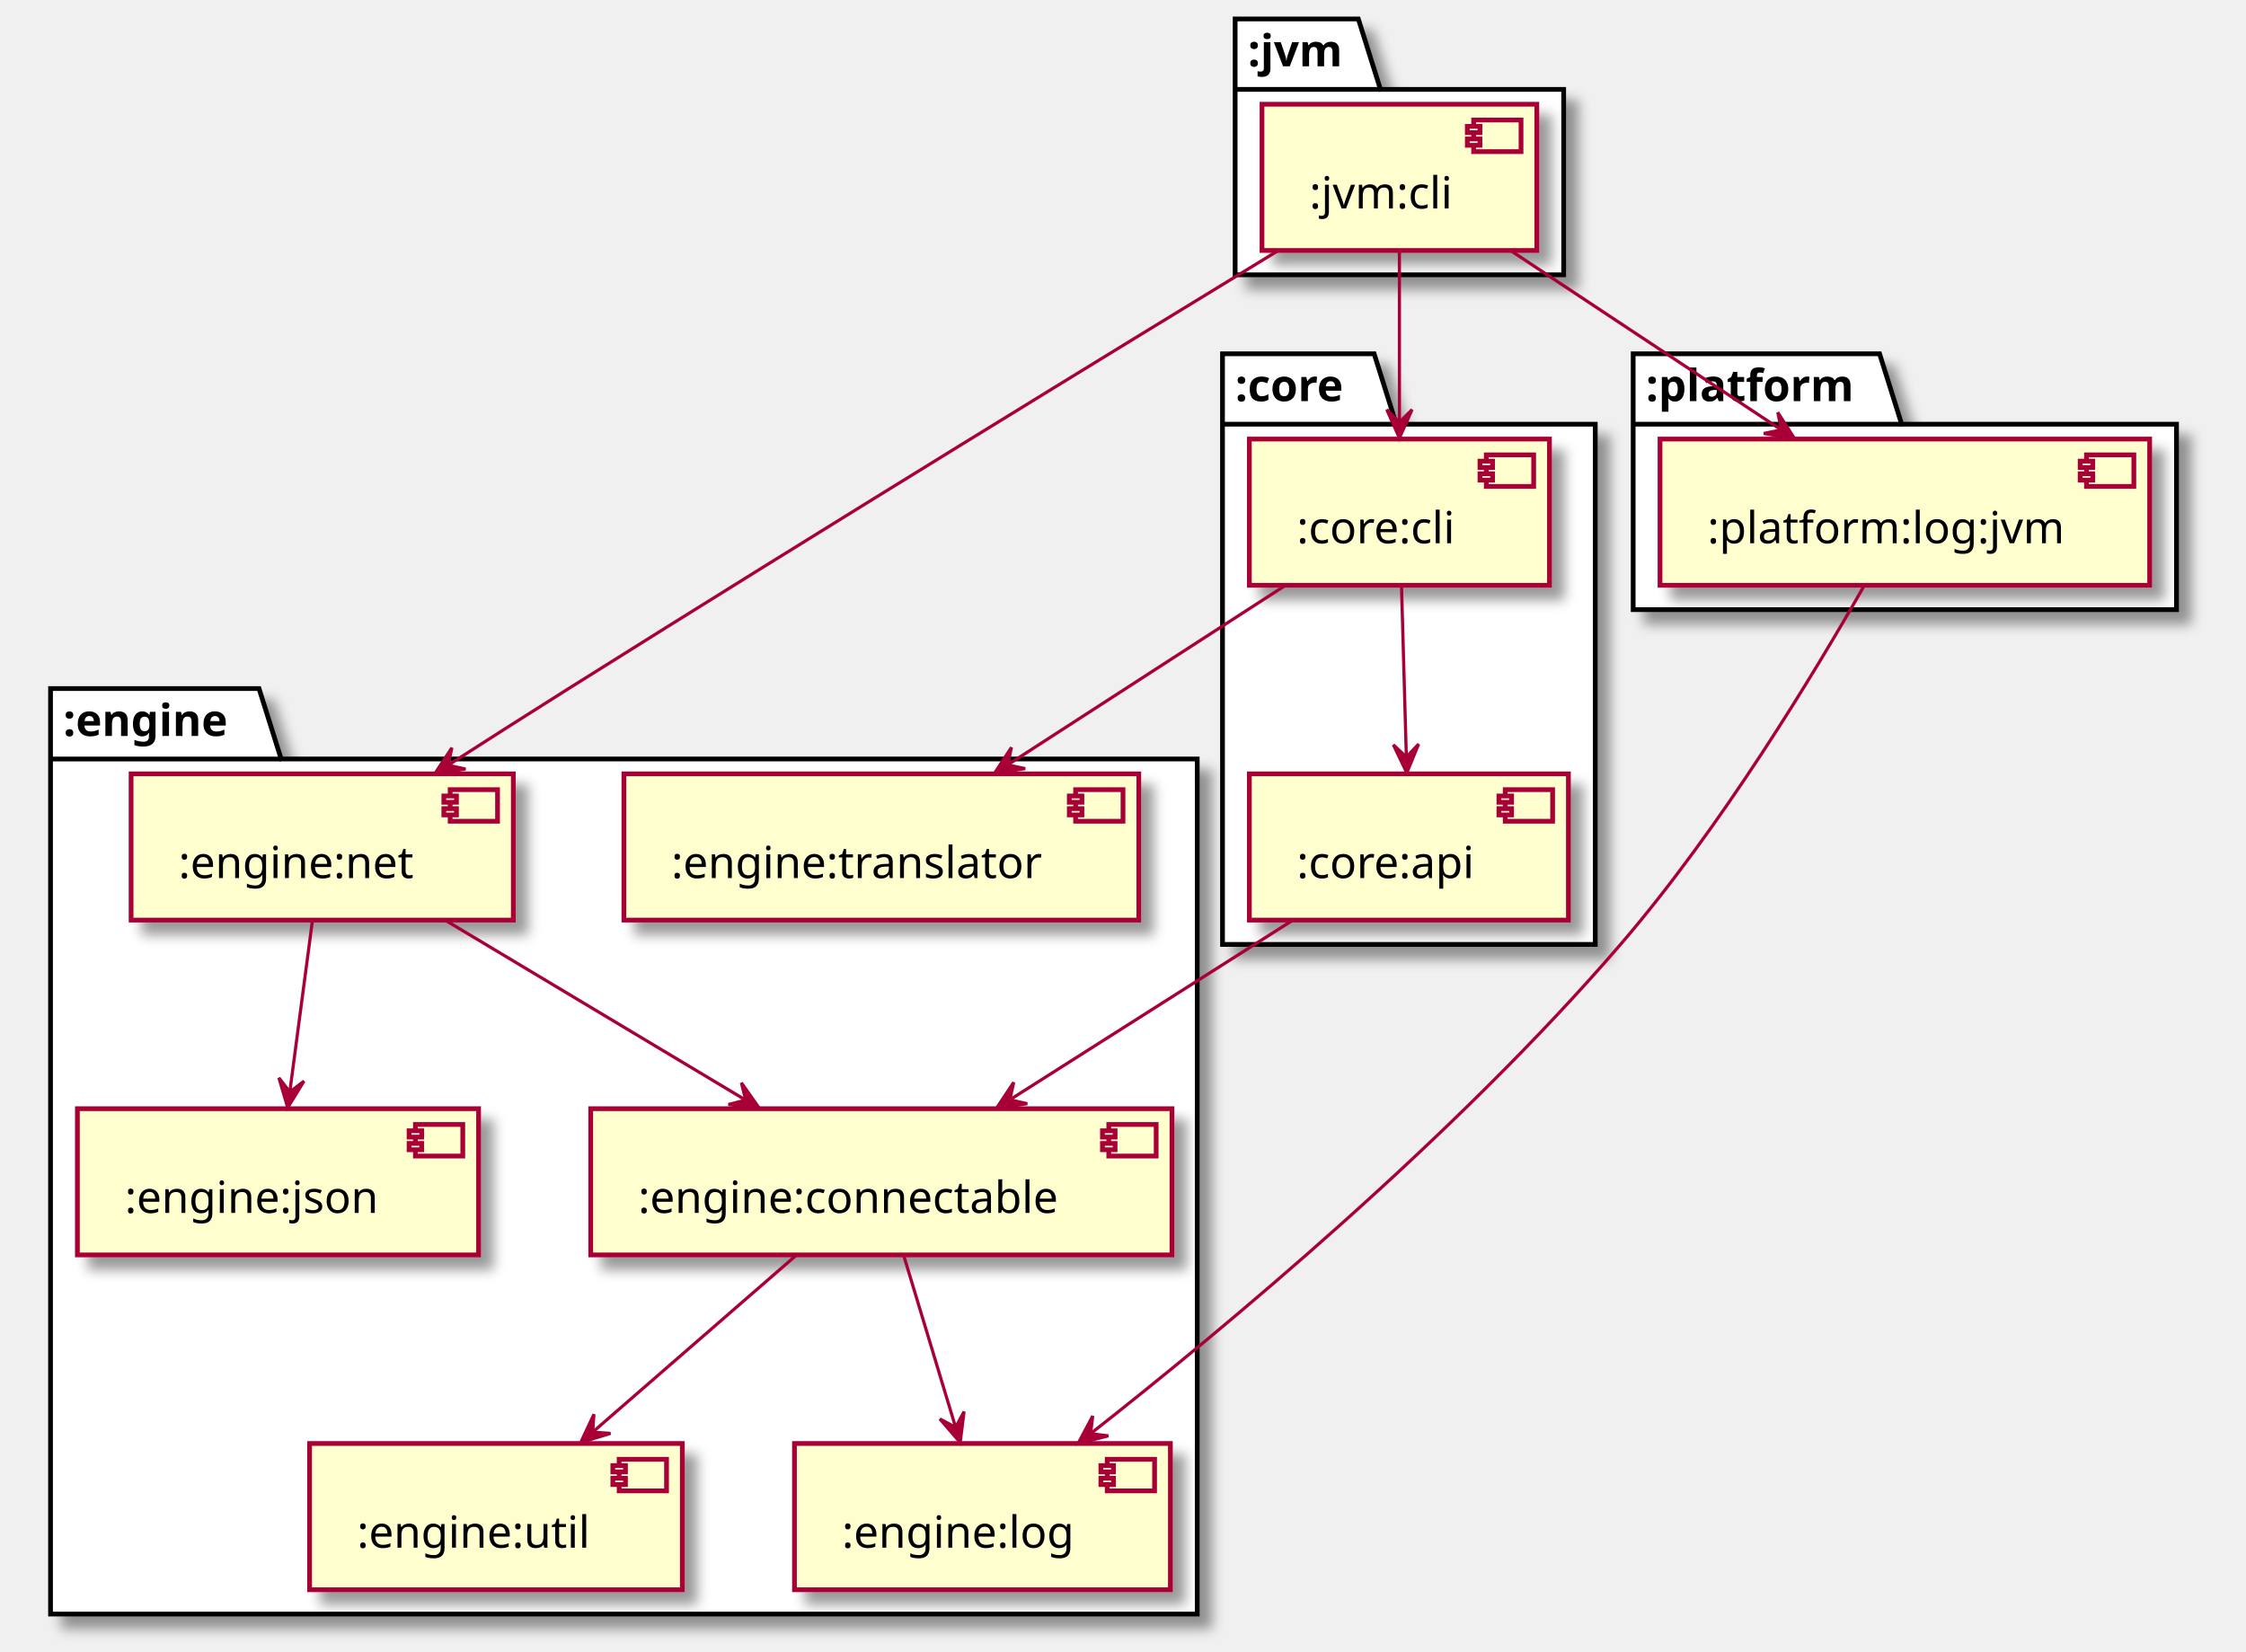
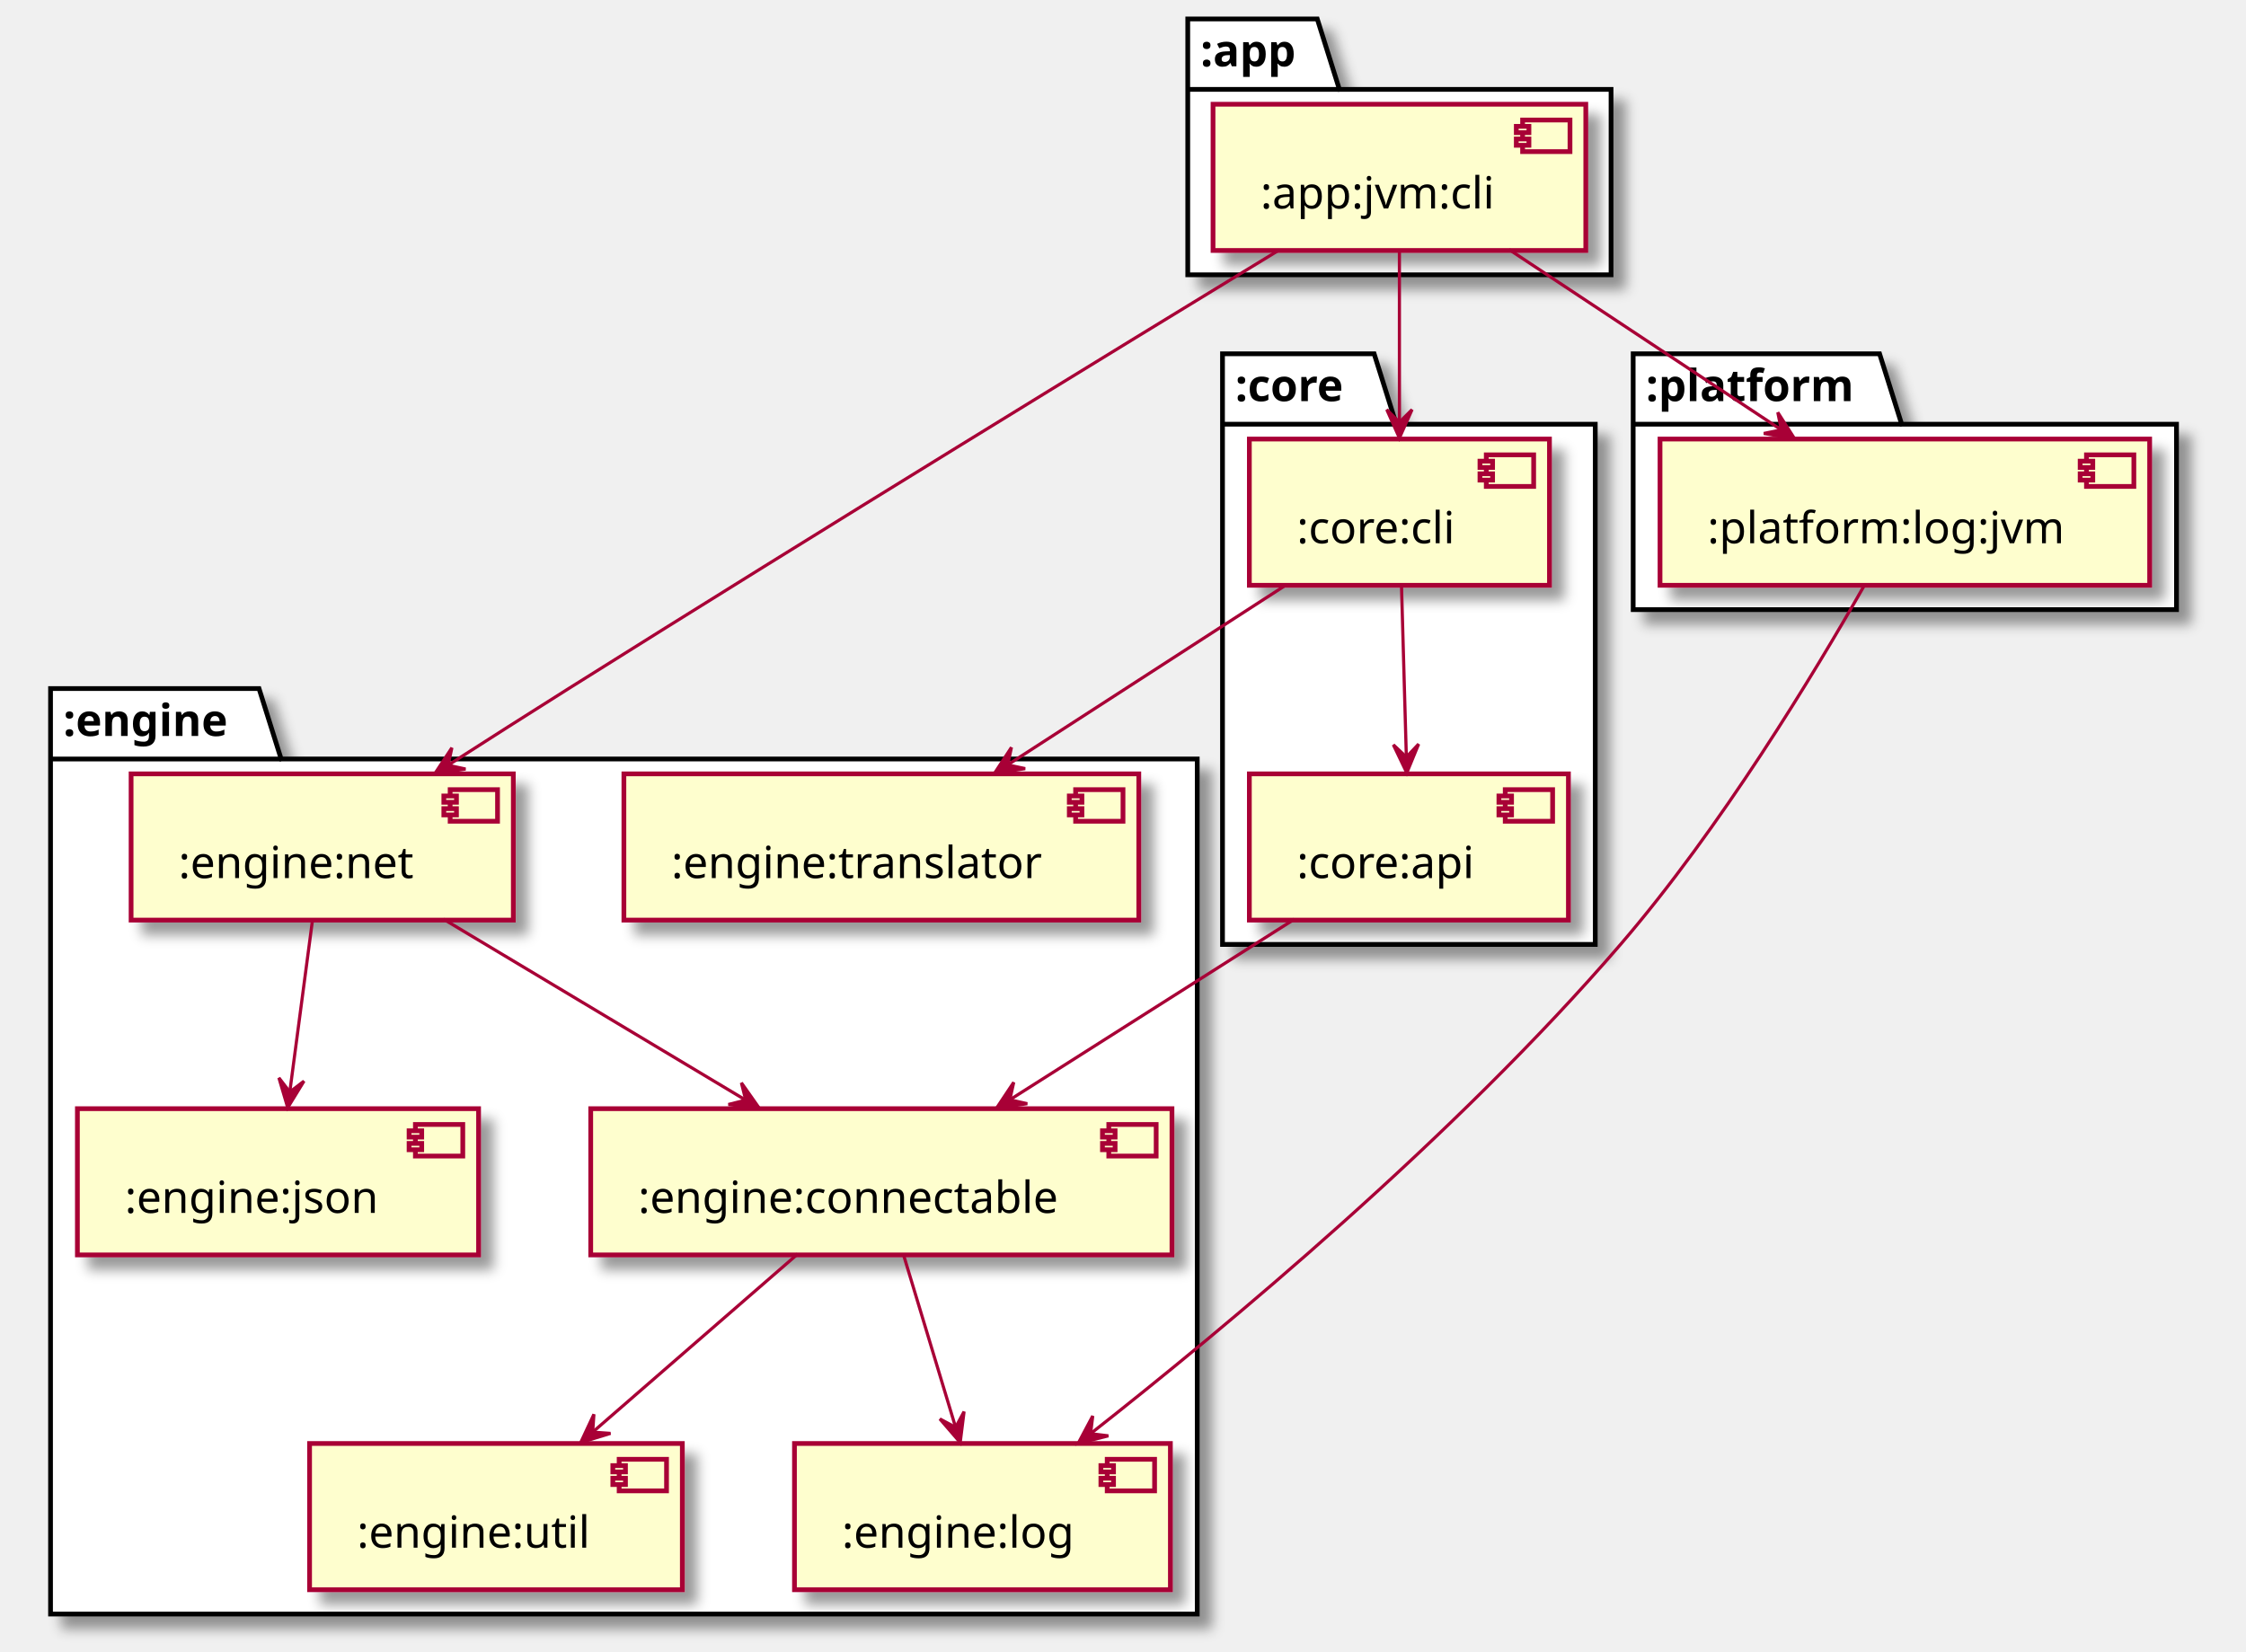
<svg xmlns="http://www.w3.org/2000/svg" contentScriptType="application/ecmascript" contentStyleType="text/css" height="523px" preserveAspectRatio="none" style="width:711px;height:523px;" version="1.1" viewBox="0 0 711 523" width="711px" zoomAndPan="magnify">
  <defs>
-     <filter height="300%" id="f1bwkcs04qjvs5" width="300%" x="-1" y="-1">
+     <filter height="300%" id="f1464m4rd6956n" width="300%" x="-1" y="-1">
      <feGaussianBlur result="blurOut" stdDeviation="2.0" />
      <feColorMatrix in="blurOut" result="blurOut2" type="matrix" values="0 0 0 0 0 0 0 0 0 0 0 0 0 0 0 0 0 0 .4 0" />
      <feOffset dx="4.0" dy="4.0" in="blurOut2" result="blurOut3" />
      <feBlend in="SourceGraphic" in2="blurOut3" mode="normal" />
    </filter>
  </defs>
  <g>
-     <polygon fill="#FFFFFF" filter="url(#f1bwkcs04qjvs5)" points="16,218,82,218,89,240.297,379,240.297,379,511,16,511,16,218" style="stroke: #000000; stroke-width: 1.5;" />
+     <polygon fill="#FFFFFF" filter="url(#f1464m4rd6956n)" points="16,218,82,218,89,240.297,379,240.297,379,511,16,511,16,218" style="stroke: #000000; stroke-width: 1.5;" />
    <line style="stroke: #000000; stroke-width: 1.5;" x1="16" x2="89" y1="240.297" y2="240.297" />
    <text fill="#000000" font-family="sans-serif" font-size="14" font-weight="bold" lengthAdjust="spacingAndGlyphs" textLength="60" x="20" y="232.995">:engine</text>
-     <polygon fill="#FFFFFF" filter="url(#f1bwkcs04qjvs5)" points="517,112,595,112,602,134.297,689,134.297,689,193,517,193,517,112" style="stroke: #000000; stroke-width: 1.5;" />
+     <polygon fill="#FFFFFF" filter="url(#f1464m4rd6956n)" points="517,112,595,112,602,134.297,689,134.297,689,193,517,193,517,112" style="stroke: #000000; stroke-width: 1.5;" />
    <line style="stroke: #000000; stroke-width: 1.5;" x1="517" x2="602" y1="134.297" y2="134.297" />
    <text fill="#000000" font-family="sans-serif" font-size="14" font-weight="bold" lengthAdjust="spacingAndGlyphs" textLength="72" x="521" y="126.995">:platform</text>
-     <polygon fill="#FFFFFF" filter="url(#f1bwkcs04qjvs5)" points="387,112,435,112,442,134.297,505,134.297,505,299,387,299,387,112" style="stroke: #000000; stroke-width: 1.5;" />
+     <polygon fill="#FFFFFF" filter="url(#f1464m4rd6956n)" points="387,112,435,112,442,134.297,505,134.297,505,299,387,299,387,112" style="stroke: #000000; stroke-width: 1.5;" />
    <line style="stroke: #000000; stroke-width: 1.5;" x1="387" x2="442" y1="134.297" y2="134.297" />
    <text fill="#000000" font-family="sans-serif" font-size="14" font-weight="bold" lengthAdjust="spacingAndGlyphs" textLength="42" x="391" y="126.995">:core</text>
-     <polygon fill="#FFFFFF" filter="url(#f1bwkcs04qjvs5)" points="391,6,430,6,437,28.297,495,28.297,495,87,391,87,391,6" style="stroke: #000000; stroke-width: 1.5;" />
-     <line style="stroke: #000000; stroke-width: 1.5;" x1="391" x2="437" y1="28.297" y2="28.297" />
-     <text fill="#000000" font-family="sans-serif" font-size="14" font-weight="bold" lengthAdjust="spacingAndGlyphs" textLength="33" x="395" y="20.995">:jvm</text>
-     <rect fill="#FEFECE" filter="url(#f1bwkcs04qjvs5)" height="46.297" style="stroke: #A80036; stroke-width: 1.5;" width="121" x="41.5" y="245" />
+     <polygon fill="#FFFFFF" filter="url(#f1464m4rd6956n)" points="376,6,417,6,424,28.297,510,28.297,510,87,376,87,376,6" style="stroke: #000000; stroke-width: 1.5;" />
+     <line style="stroke: #000000; stroke-width: 1.5;" x1="376" x2="424" y1="28.297" y2="28.297" />
+     <text fill="#000000" font-family="sans-serif" font-size="14" font-weight="bold" lengthAdjust="spacingAndGlyphs" textLength="35" x="380" y="20.995">:app</text>
+     <rect fill="#FEFECE" filter="url(#f1464m4rd6956n)" height="46.297" style="stroke: #A80036; stroke-width: 1.5;" width="121" x="41.5" y="245" />
    <rect fill="#FEFECE" height="10" style="stroke: #A80036; stroke-width: 1.5;" width="15" x="142.5" y="250" />
    <rect fill="#FEFECE" height="2" style="stroke: #A80036; stroke-width: 1.5;" width="4" x="140.5" y="252" />
    <rect fill="#FEFECE" height="2" style="stroke: #A80036; stroke-width: 1.5;" width="4" x="140.5" y="256" />
    <text fill="#000000" font-family="sans-serif" font-size="14" lengthAdjust="spacingAndGlyphs" textLength="81" x="56.5" y="277.995">:engine:net</text>
-     <rect fill="#FEFECE" filter="url(#f1bwkcs04qjvs5)" height="46.297" style="stroke: #A80036; stroke-width: 1.5;" width="184" x="187" y="351" />
+     <rect fill="#FEFECE" filter="url(#f1464m4rd6956n)" height="46.297" style="stroke: #A80036; stroke-width: 1.5;" width="184" x="187" y="351" />
    <rect fill="#FEFECE" height="10" style="stroke: #A80036; stroke-width: 1.5;" width="15" x="351" y="356" />
    <rect fill="#FEFECE" height="2" style="stroke: #A80036; stroke-width: 1.5;" width="4" x="349" y="358" />
    <rect fill="#FEFECE" height="2" style="stroke: #A80036; stroke-width: 1.5;" width="4" x="349" y="362" />
    <text fill="#000000" font-family="sans-serif" font-size="14" lengthAdjust="spacingAndGlyphs" textLength="144" x="202" y="383.995">:engine:connectable</text>
-     <rect fill="#FEFECE" filter="url(#f1bwkcs04qjvs5)" height="46.297" style="stroke: #A80036; stroke-width: 1.5;" width="127" x="24.5" y="351" />
+     <rect fill="#FEFECE" filter="url(#f1464m4rd6956n)" height="46.297" style="stroke: #A80036; stroke-width: 1.5;" width="127" x="24.5" y="351" />
    <rect fill="#FEFECE" height="10" style="stroke: #A80036; stroke-width: 1.5;" width="15" x="131.5" y="356" />
    <rect fill="#FEFECE" height="2" style="stroke: #A80036; stroke-width: 1.5;" width="4" x="129.5" y="358" />
    <rect fill="#FEFECE" height="2" style="stroke: #A80036; stroke-width: 1.5;" width="4" x="129.5" y="362" />
    <text fill="#000000" font-family="sans-serif" font-size="14" lengthAdjust="spacingAndGlyphs" textLength="87" x="39.5" y="383.995">:engine:json</text>
-     <rect fill="#FEFECE" filter="url(#f1bwkcs04qjvs5)" height="46.297" style="stroke: #A80036; stroke-width: 1.5;" width="118" x="98" y="457" />
+     <rect fill="#FEFECE" filter="url(#f1464m4rd6956n)" height="46.297" style="stroke: #A80036; stroke-width: 1.5;" width="118" x="98" y="457" />
    <rect fill="#FEFECE" height="10" style="stroke: #A80036; stroke-width: 1.5;" width="15" x="196" y="462" />
    <rect fill="#FEFECE" height="2" style="stroke: #A80036; stroke-width: 1.5;" width="4" x="194" y="464" />
    <rect fill="#FEFECE" height="2" style="stroke: #A80036; stroke-width: 1.5;" width="4" x="194" y="468" />
    <text fill="#000000" font-family="sans-serif" font-size="14" lengthAdjust="spacingAndGlyphs" textLength="78" x="113" y="489.995">:engine:util</text>
-     <rect fill="#FEFECE" filter="url(#f1bwkcs04qjvs5)" height="46.297" style="stroke: #A80036; stroke-width: 1.5;" width="119" x="251.5" y="457" />
+     <rect fill="#FEFECE" filter="url(#f1464m4rd6956n)" height="46.297" style="stroke: #A80036; stroke-width: 1.5;" width="119" x="251.5" y="457" />
    <rect fill="#FEFECE" height="10" style="stroke: #A80036; stroke-width: 1.5;" width="15" x="350.5" y="462" />
    <rect fill="#FEFECE" height="2" style="stroke: #A80036; stroke-width: 1.5;" width="4" x="348.5" y="464" />
    <rect fill="#FEFECE" height="2" style="stroke: #A80036; stroke-width: 1.5;" width="4" x="348.5" y="468" />
    <text fill="#000000" font-family="sans-serif" font-size="14" lengthAdjust="spacingAndGlyphs" textLength="79" x="266.5" y="489.995">:engine:log</text>
-     <rect fill="#FEFECE" filter="url(#f1bwkcs04qjvs5)" height="46.297" style="stroke: #A80036; stroke-width: 1.5;" width="163" x="197.5" y="245" />
+     <rect fill="#FEFECE" filter="url(#f1464m4rd6956n)" height="46.297" style="stroke: #A80036; stroke-width: 1.5;" width="163" x="197.5" y="245" />
    <rect fill="#FEFECE" height="10" style="stroke: #A80036; stroke-width: 1.5;" width="15" x="340.5" y="250" />
    <rect fill="#FEFECE" height="2" style="stroke: #A80036; stroke-width: 1.5;" width="4" x="338.5" y="252" />
    <rect fill="#FEFECE" height="2" style="stroke: #A80036; stroke-width: 1.5;" width="4" x="338.5" y="256" />
    <text fill="#000000" font-family="sans-serif" font-size="14" lengthAdjust="spacingAndGlyphs" textLength="123" x="212.5" y="277.995">:engine:translator</text>
-     <rect fill="#FEFECE" filter="url(#f1bwkcs04qjvs5)" height="46.297" style="stroke: #A80036; stroke-width: 1.5;" width="155" x="525.5" y="139" />
+     <rect fill="#FEFECE" filter="url(#f1464m4rd6956n)" height="46.297" style="stroke: #A80036; stroke-width: 1.5;" width="155" x="525.5" y="139" />
    <rect fill="#FEFECE" height="10" style="stroke: #A80036; stroke-width: 1.5;" width="15" x="660.5" y="144" />
    <rect fill="#FEFECE" height="2" style="stroke: #A80036; stroke-width: 1.5;" width="4" x="658.5" y="146" />
    <rect fill="#FEFECE" height="2" style="stroke: #A80036; stroke-width: 1.5;" width="4" x="658.5" y="150" />
    <text fill="#000000" font-family="sans-serif" font-size="14" lengthAdjust="spacingAndGlyphs" textLength="115" x="540.5" y="171.995">:platform:log:jvm</text>
-     <rect fill="#FEFECE" filter="url(#f1bwkcs04qjvs5)" height="46.297" style="stroke: #A80036; stroke-width: 1.5;" width="95" x="395.5" y="139" />
+     <rect fill="#FEFECE" filter="url(#f1464m4rd6956n)" height="46.297" style="stroke: #A80036; stroke-width: 1.5;" width="95" x="395.5" y="139" />
    <rect fill="#FEFECE" height="10" style="stroke: #A80036; stroke-width: 1.5;" width="15" x="470.5" y="144" />
    <rect fill="#FEFECE" height="2" style="stroke: #A80036; stroke-width: 1.5;" width="4" x="468.5" y="146" />
    <rect fill="#FEFECE" height="2" style="stroke: #A80036; stroke-width: 1.5;" width="4" x="468.5" y="150" />
    <text fill="#000000" font-family="sans-serif" font-size="14" lengthAdjust="spacingAndGlyphs" textLength="55" x="410.5" y="171.995">:core:cli</text>
-     <rect fill="#FEFECE" filter="url(#f1bwkcs04qjvs5)" height="46.297" style="stroke: #A80036; stroke-width: 1.5;" width="101" x="395.5" y="245" />
+     <rect fill="#FEFECE" filter="url(#f1464m4rd6956n)" height="46.297" style="stroke: #A80036; stroke-width: 1.5;" width="101" x="395.5" y="245" />
    <rect fill="#FEFECE" height="10" style="stroke: #A80036; stroke-width: 1.5;" width="15" x="476.5" y="250" />
    <rect fill="#FEFECE" height="2" style="stroke: #A80036; stroke-width: 1.5;" width="4" x="474.5" y="252" />
    <rect fill="#FEFECE" height="2" style="stroke: #A80036; stroke-width: 1.5;" width="4" x="474.5" y="256" />
    <text fill="#000000" font-family="sans-serif" font-size="14" lengthAdjust="spacingAndGlyphs" textLength="61" x="410.5" y="277.995">:core:api</text>
-     <rect fill="#FEFECE" filter="url(#f1bwkcs04qjvs5)" height="46.297" style="stroke: #A80036; stroke-width: 1.5;" width="87" x="399.5" y="33" />
-     <rect fill="#FEFECE" height="10" style="stroke: #A80036; stroke-width: 1.5;" width="15" x="466.5" y="38" />
-     <rect fill="#FEFECE" height="2" style="stroke: #A80036; stroke-width: 1.5;" width="4" x="464.5" y="40" />
-     <rect fill="#FEFECE" height="2" style="stroke: #A80036; stroke-width: 1.5;" width="4" x="464.5" y="44" />
-     <text fill="#000000" font-family="sans-serif" font-size="14" lengthAdjust="spacingAndGlyphs" textLength="47" x="414.5" y="65.995">:jvm:cli</text>
+     <rect fill="#FEFECE" filter="url(#f1464m4rd6956n)" height="46.297" style="stroke: #A80036; stroke-width: 1.5;" width="118" x="384" y="33" />
+     <rect fill="#FEFECE" height="10" style="stroke: #A80036; stroke-width: 1.5;" width="15" x="482" y="38" />
+     <rect fill="#FEFECE" height="2" style="stroke: #A80036; stroke-width: 1.5;" width="4" x="480" y="40" />
+     <rect fill="#FEFECE" height="2" style="stroke: #A80036; stroke-width: 1.5;" width="4" x="480" y="44" />
+     <text fill="#000000" font-family="sans-serif" font-size="14" lengthAdjust="spacingAndGlyphs" textLength="78" x="399" y="65.995">:app:jvm:cli</text>
    <path d="M140.406,291 C168.491,307.82 206.611,330.649 235.764,348.108 " fill="none" id=":engine:net-&gt;:engine:connectable" style="stroke: #A80036; stroke-width: 1.0;" />
    <polygon fill="#A80036" points="240.363,350.862,234.697,342.806,236.074,348.293,230.587,349.669,240.363,350.862" style="stroke: #A80036; stroke-width: 1.0;" />
    <path d="M98.962,291 C96.849,307.003 94.017,328.446 91.76,345.528 " fill="none" id=":engine:net-&gt;:engine:json" style="stroke: #A80036; stroke-width: 1.0;" />
    <polygon fill="#A80036" points="91.08,350.678,96.224,342.28,91.735,345.721,88.293,341.232,91.08,350.678" style="stroke: #A80036; stroke-width: 1.0;" />
    <path d="M590.322,185.083 C574.238,213.381 544.746,262.118 513,299 C460.327,360.194 387.591,420.615 345.299,453.845 " fill="none" id=":platform:log:jvm-&gt;:engine:log" style="stroke: #A80036; stroke-width: 1.0;" />
    <polygon fill="#A80036" points="341.303,456.975,350.855,454.574,345.24,453.892,345.922,448.276,341.303,456.975" style="stroke: #A80036; stroke-width: 1.0;" />
    <path d="M407.414,185 C381.392,201.82 346.072,224.649 319.06,242.107 " fill="none" id=":core:cli-&gt;:engine:translator" style="stroke: #A80036; stroke-width: 1.0;" />
    <polygon fill="#A80036" points="314.799,244.862,324.529,243.335,318.998,242.148,320.186,236.617,314.799,244.862" style="stroke: #A80036; stroke-width: 1.0;" />
    <path d="M443.651,185 C444.104,201.003 444.711,222.446 445.194,239.528 " fill="none" id=":core:cli-&gt;:core:api" style="stroke: #A80036; stroke-width: 1.0;" />
    <polygon fill="#A80036" points="445.34,244.678,449.084,235.569,445.198,239.68,441.087,235.795,445.34,244.678" style="stroke: #A80036; stroke-width: 1.0;" />
    <path d="M252.528,397 C233.475,413.555 207.72,435.931 187.754,453.279 " fill="none" id=":engine:connectable-&gt;:engine:util" style="stroke: #A80036; stroke-width: 1.0;" />
    <polygon fill="#A80036" points="183.842,456.678,193.259,453.795,187.616,453.399,188.012,447.756,183.842,456.678" style="stroke: #A80036; stroke-width: 1.0;" />
    <path d="M285.943,397 C290.774,413.003 297.248,434.446 302.405,451.528 " fill="none" id=":engine:connectable-&gt;:engine:log" style="stroke: #A80036; stroke-width: 1.0;" />
    <polygon fill="#A80036" points="303.959,456.678,305.188,446.906,302.514,451.892,297.529,449.219,303.959,456.678" style="stroke: #A80036; stroke-width: 1.0;" />
    <path d="M409.764,291 C383.265,307.82 347.299,330.649 319.793,348.108 " fill="none" id=":core:api-&gt;:engine:connectable" style="stroke: #A80036; stroke-width: 1.0;" />
    <polygon fill="#A80036" points="315.454,350.862,325.196,349.416,319.675,348.182,320.909,342.662,315.454,350.862" style="stroke: #A80036; stroke-width: 1.0;" />
-     <path d="M404.976,79.127 C353.719,110.37 259.686,167.923 180,218 C167.628,225.775 154.214,234.328 142.056,242.128 " fill="none" id=":jvm:cli-&gt;:engine:net" style="stroke: #A80036; stroke-width: 1.0;" />
+     <path d="M404.976,79.127 C353.719,110.37 259.686,167.923 180,218 C167.628,225.775 154.214,234.328 142.056,242.128 " fill="none" id=":app:jvm:cli-&gt;:engine:net" style="stroke: #A80036; stroke-width: 1.0;" />
    <polygon fill="#A80036" points="137.638,244.965,147.373,243.468,141.846,242.263,143.051,236.736,137.638,244.965" style="stroke: #A80036; stroke-width: 1.0;" />
-     <path d="M477.718,79 C503,95.75 537.28,118.461 563.591,135.892 " fill="none" id=":jvm:cli-&gt;:platform:log:jvm" style="stroke: #A80036; stroke-width: 1.0;" />
+     <path d="M477.718,79 C503,95.75 537.28,118.461 563.591,135.892 " fill="none" id=":app:jvm:cli-&gt;:platform:log:jvm" style="stroke: #A80036; stroke-width: 1.0;" />
    <polygon fill="#A80036" points="568.074,138.862,562.781,130.556,563.906,136.1,558.362,137.226,568.074,138.862" style="stroke: #A80036; stroke-width: 1.0;" />
-     <path d="M443,79 C443,95.003 443,116.446 443,133.528 " fill="none" id=":jvm:cli-&gt;:core:cli" style="stroke: #A80036; stroke-width: 1.0;" />
+     <path d="M443,79 C443,95.003 443,116.446 443,133.528 " fill="none" id=":app:jvm:cli-&gt;:core:cli" style="stroke: #A80036; stroke-width: 1.0;" />
    <polygon fill="#A80036" points="443,138.678,447,129.678,443,133.678,439,129.678,443,138.678" style="stroke: #A80036; stroke-width: 1.0;" />
  </g>
</svg>
